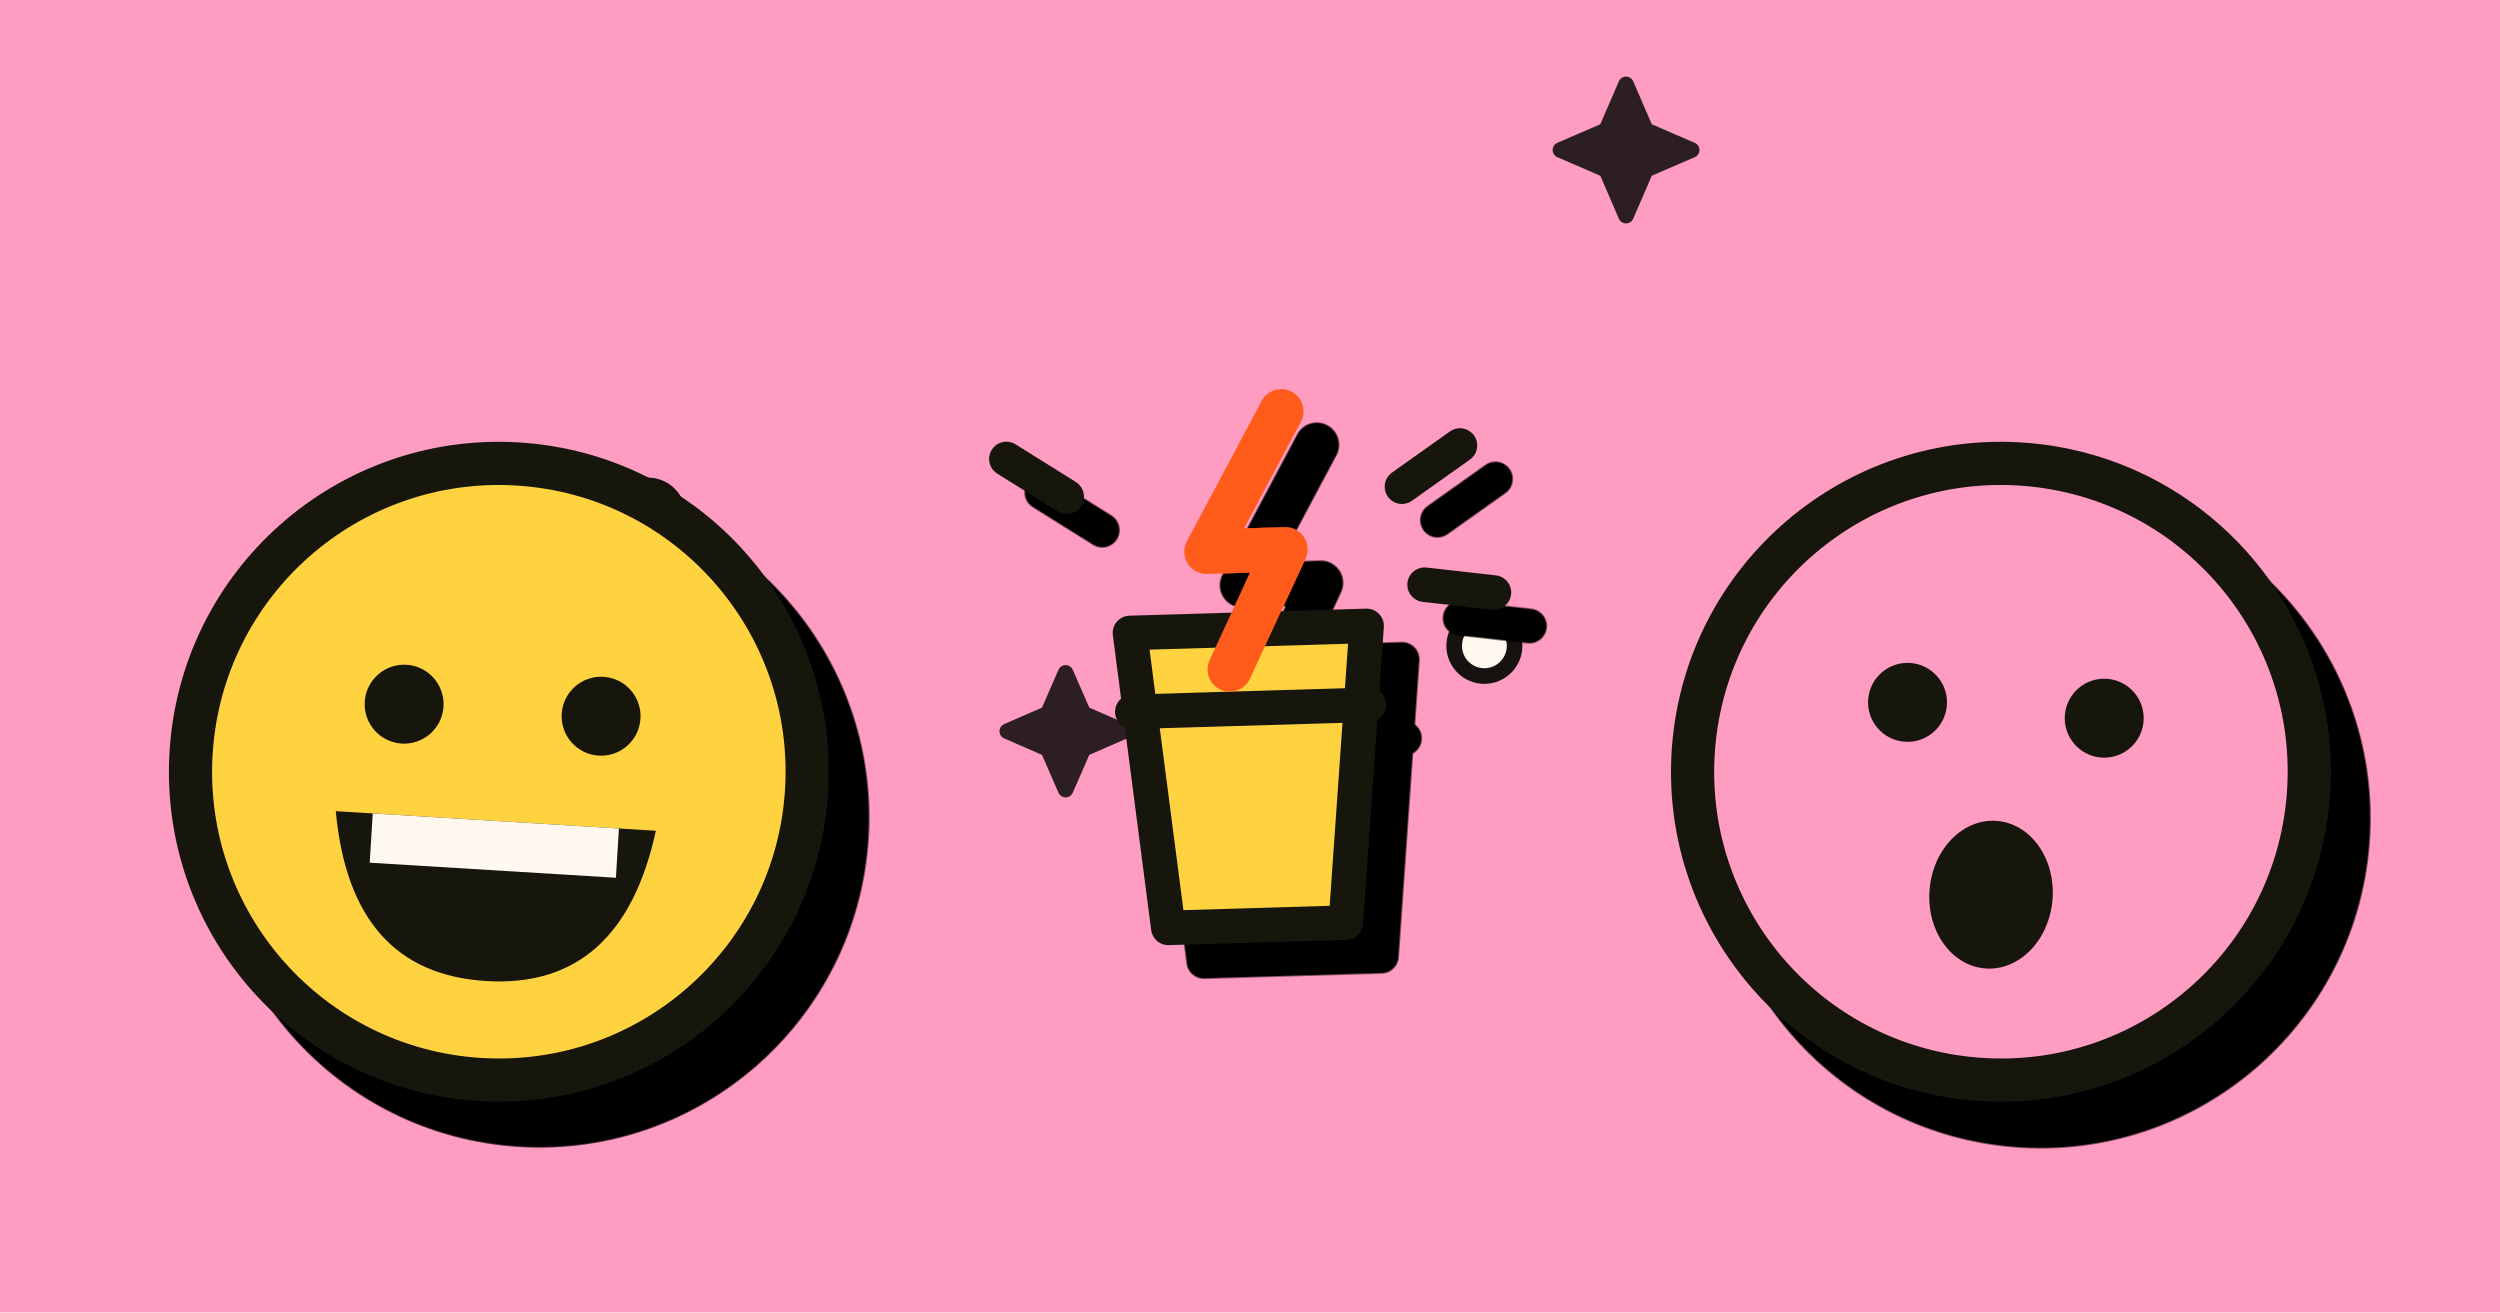
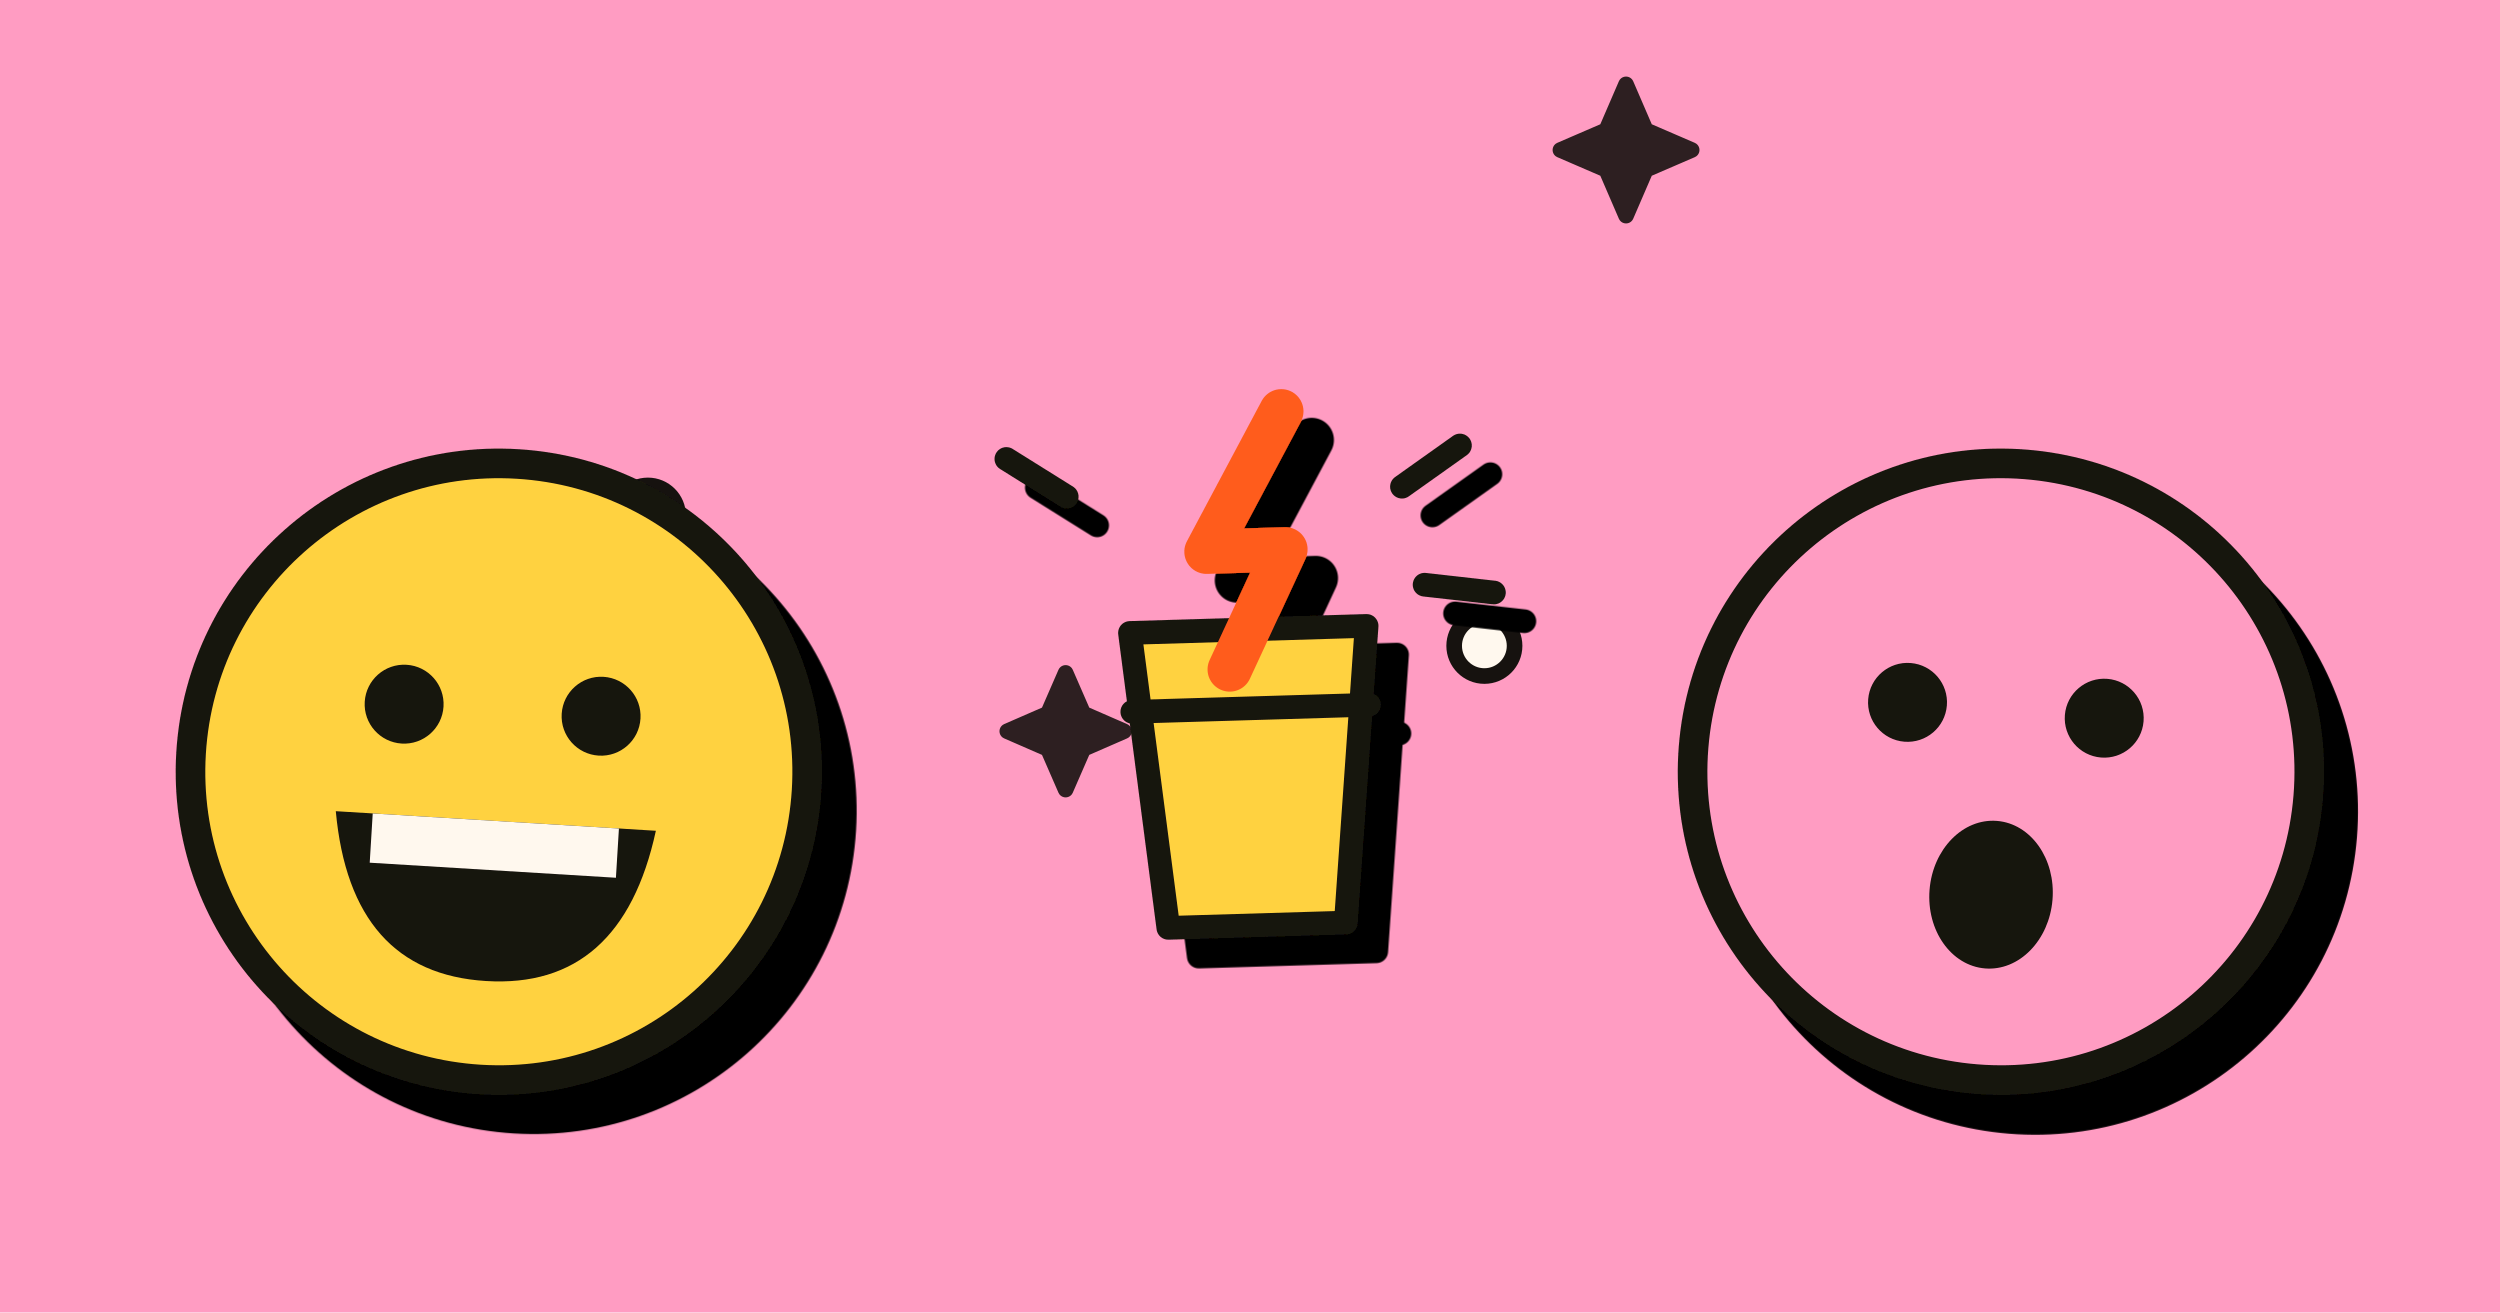
<svg xmlns="http://www.w3.org/2000/svg" viewBox="0 0 240 126" width="240" height="126">
  <defs>
-     <filter id="h" x="-15%" y="-15%" width="140%" height="140%">
-       <feOffset in="SourceAlpha" dx="3.5" dy="3.5" result="s" />
+     <filter id="h" x="-30%" y="-30%" width="170%" height="170%">
+       <feOffset in="SourceAlpha" dx="3" dy="3" result="s" />
      <feMerge>
        <feMergeNode in="s" />
        <feMergeNode in="SourceGraphic" />
      </feMerge>
    </filter>
  </defs>
  <rect width="240" height="126" fill="#FF9CC2" />
  <path d="M102.3 64.6l1.7 3.9 3.9 1.7-3.9 1.7-1.7 3.9-1.7-3.9-3.9-1.7 3.9-1.7z" fill="#16120F" stroke="#16120F" stroke-width="1.5" stroke-linejoin="round" opacity=".9" />
  <path d="M156.1 8.1l1.9 4.4 4.4 1.9-4.4 1.9-1.9 4.4-1.9-4.4-4.4-1.9 4.4-1.9z" fill="#16120F" stroke="#16120F" stroke-width="1.5" stroke-linejoin="round" opacity=".9" />
  <circle cx="142.5" cy="62.0" r="2.9" fill="#FFF8EE" stroke="#16120F" stroke-width="1.5" />
  <circle cx="62.2" cy="49.5" r="2.9" fill="#FFF8EE" stroke="#16120F" stroke-width="1.5" />
  <g transform="translate(10.0 36.2) rotate(3.5 37.9 37.9) scale(1.184)" filter="url(#h)">
-     <circle cx="32" cy="32" r="25" fill="#FFD23F" stroke="#16120F" stroke-width="3.5" stroke-linejoin="round" stroke-linecap="round" />
+     <circle cx="32" cy="32" r="25" fill="#FFD23F" stroke="#16120F" stroke-width="2.4" stroke-linejoin="round" stroke-linecap="round" />
    <circle cx="24" cy="27" r="3.2" fill="#16120F" />
    <circle cx="40" cy="27" r="3.2" fill="#16120F" />
    <path d="M19 36h26q-2 13-13 13t-13-13z" fill="#16120F" />
    <path d="M22 36h20v4H22z" fill="#FFF8EE" />
  </g>
  <g transform="translate(89.7 35.8) rotate(-1.7 30.3 30.3) scale(0.947)" filter="url(#h)">
-     <path d="M20 26h24l-3 30H23z" fill="#FFD23F" stroke="#16120F" stroke-width="3.5" stroke-linejoin="round" stroke-linecap="round" />
-     <path d="M20 34h24" stroke="#16120F" stroke-width="3.5" stroke-linejoin="round" stroke-linecap="round" />
+     <path d="M20 26h24l-3 30H23z" fill="#FFD23F" stroke="#16120F" stroke-width="2.4" stroke-linejoin="round" stroke-linecap="round" />
+     <path d="M20 34h24" stroke="#16120F" stroke-width="2.4" stroke-linejoin="round" stroke-linecap="round" />
    <path d="M36 4l-8 14h8l-6 12" fill="none" stroke="#FF5B1F" stroke-width="4.5" stroke-linecap="round" stroke-linejoin="round" />
-     <path d="M48 12l6-4M50 22l7 1M14 12l-6-4" stroke="#16120F" stroke-width="3.5" stroke-linejoin="round" stroke-linecap="round" />
+     <path d="M48 12l6-4M50 22l7 1M14 12l-6-4" stroke="#16120F" stroke-width="2.4" stroke-linejoin="round" stroke-linecap="round" />
  </g>
  <g transform="translate(154.2 36.2) rotate(4.6 37.9 37.9) scale(1.184)" filter="url(#h)">
-     <circle cx="32" cy="32" r="25" fill="#FF9CC2" stroke="#16120F" stroke-width="3.5" stroke-linejoin="round" stroke-linecap="round" />
+     <circle cx="32" cy="32" r="25" fill="#FF9CC2" stroke="#16120F" stroke-width="2.4" stroke-linejoin="round" stroke-linecap="round" />
    <circle cx="24" cy="27" r="3.2" fill="#16120F" />
    <circle cx="40" cy="27" r="3.2" fill="#16120F" />
    <ellipse cx="32" cy="42" rx="5" ry="6" fill="#16120F" />
  </g>
</svg>
